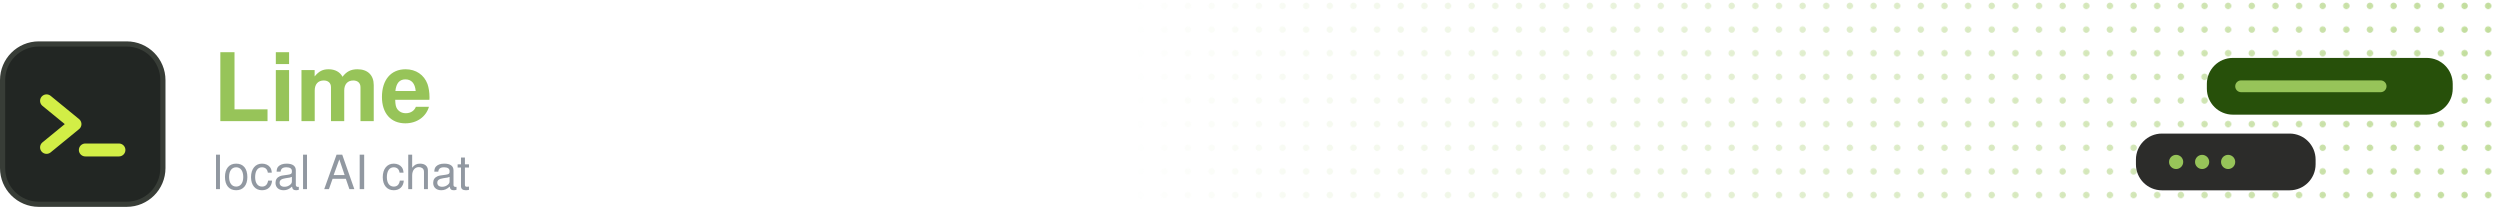
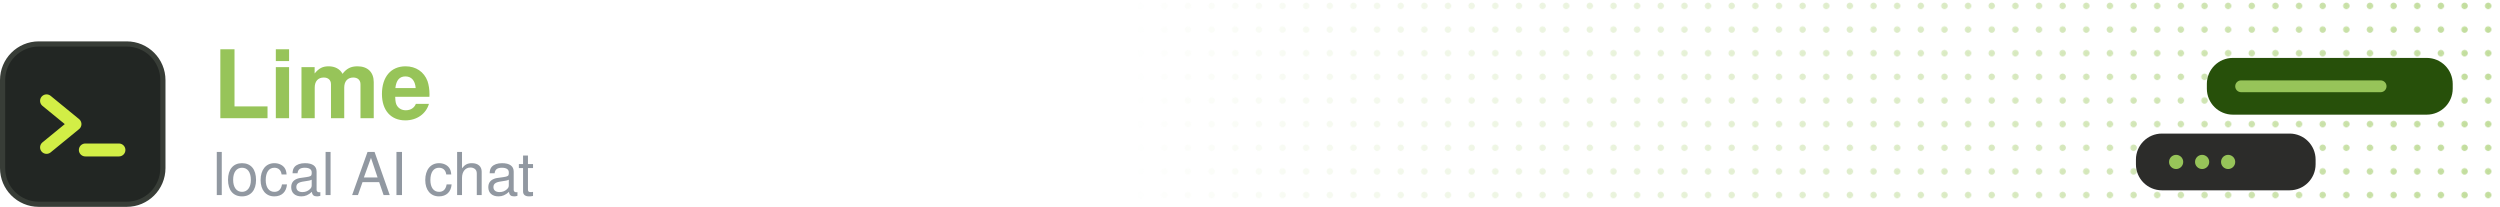
<svg xmlns="http://www.w3.org/2000/svg" width="846" height="70" viewBox="0 0 846 70">
  <style>.d{animation:b 1.4s infinite ease-in-out}.d2{animation-delay:.2s}.d3{animation-delay:.4s}@keyframes b{0%,80%,100%{opacity:.3}40%{opacity:1}}@media (prefers-reduced-motion:reduce){.d{animation:none}}</style>
  <defs>
    <pattern id="p" width="8" height="8" patternUnits="userSpaceOnUse">
      <circle cx="2" cy="2" r="1.1" fill="#97c459" />
    </pattern>
    <linearGradient id="g">
      <stop offset=".45" stop-color="#fff" stop-opacity="0" />
      <stop offset="1" stop-color="#fff" stop-opacity=".6" />
    </linearGradient>
    <mask id="m">
      <rect width="846" height="70" fill="url(#g)" />
    </mask>
  </defs>
  <rect width="846" height="70" fill="url(#p)" mask="url(#m)" />
  <g transform="translate(0 14) scale(.875)">
    <rect x="1" y="1" width="62" height="62" rx="14" fill="#222623" stroke="#383d37" stroke-width="2" />
    <g fill="none" stroke="#d2ee46" stroke-width="5" stroke-linecap="round" stroke-linejoin="round">
      <polyline points="18,23 29,32 18,41" />
      <line x1="33" y1="42" x2="46" y2="42" />
    </g>
  </g>
-   <text x="72" y="41" style="font:600 32px -apple-system, BlinkMacSystemFont, 'Segoe UI', Helvetica, Arial, sans-serif" fill="#97c459">Lime</text>
-   <text x="72" y="64" style="font:400 16px -apple-system, BlinkMacSystemFont, 'Segoe UI', Helvetica, Arial, sans-serif" fill="#9198a1">local AI chat</text>
+   <text x="72" y="40" style="font:600 32px -apple-system, BlinkMacSystemFont, 'Segoe UI', Helvetica, Arial, sans-serif" fill="#97c459">Lime</text>
+   <text x="72" y="66" style="font:400 20px -apple-system, BlinkMacSystemFont, 'Segoe UI', Helvetica, Arial, sans-serif" fill="#9198a1">local AI chat</text>
  <g transform="translate(830 42) scale(.8) translate(-830 -42)">
    <rect x="726" y="14" width="104" height="24" rx="11" fill="#27500a" />
    <rect x="738" y="23.5" width="64" height="5" rx="2.5" fill="#97c459" />
    <rect x="696" y="46" width="76" height="24" rx="11" fill="#2c2c2a" />
    <circle class="d" cx="713" cy="58" r="3" fill="#97c459" />
    <circle class="d d2" cx="724" cy="58" r="3" fill="#97c459" />
    <circle class="d d3" cx="735" cy="58" r="3" fill="#97c459" />
  </g>
</svg>
